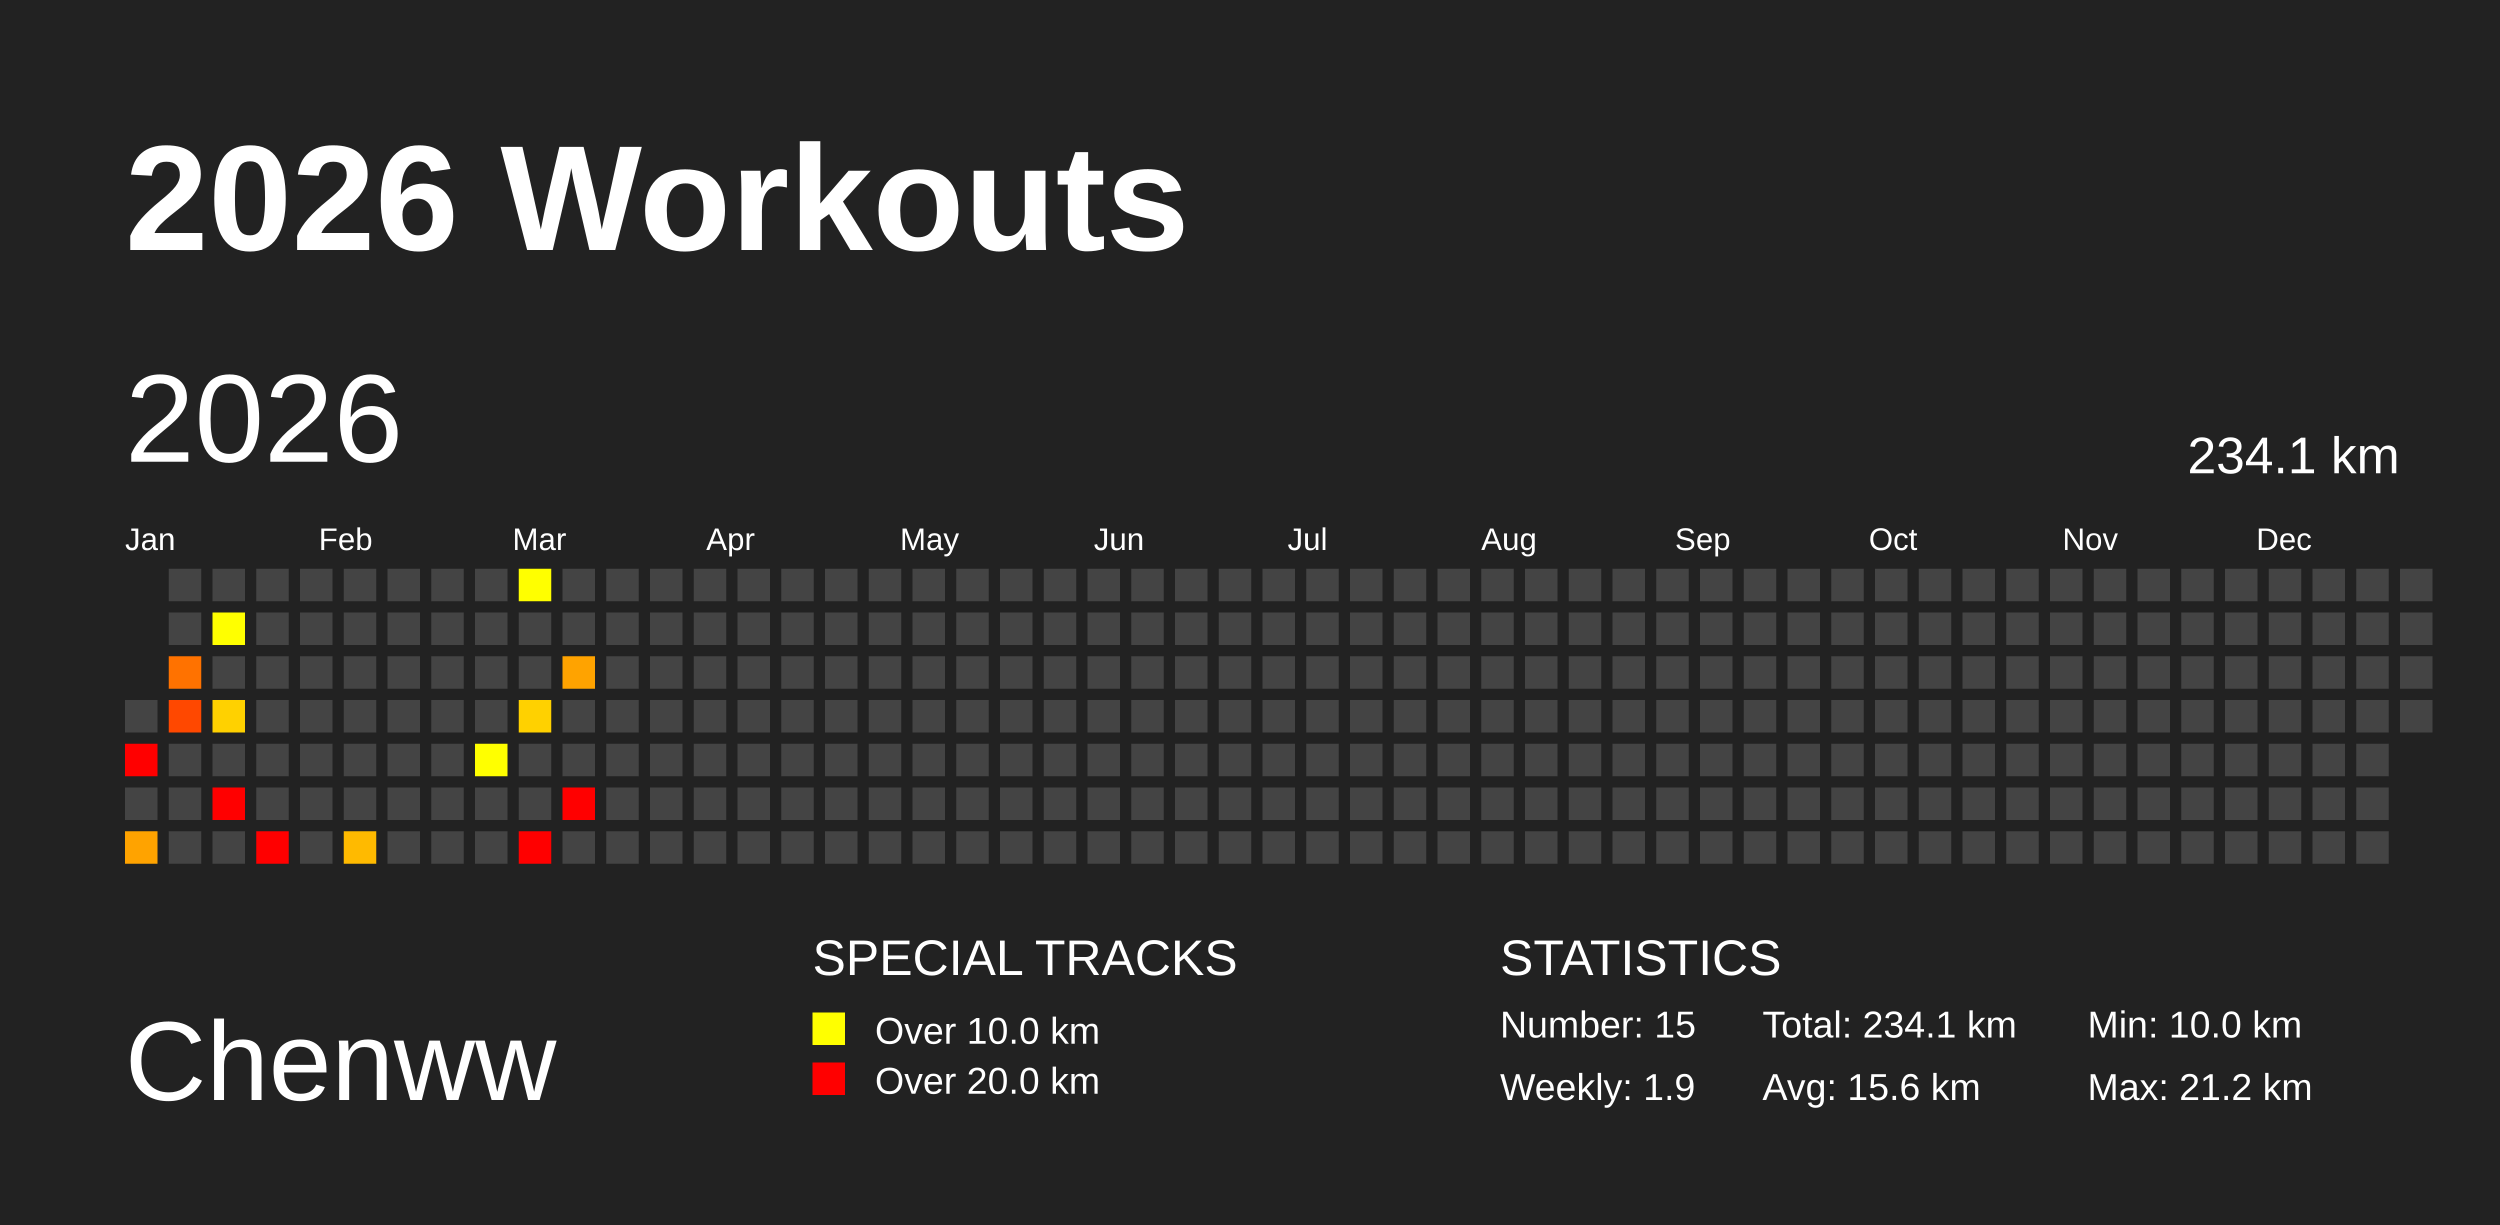
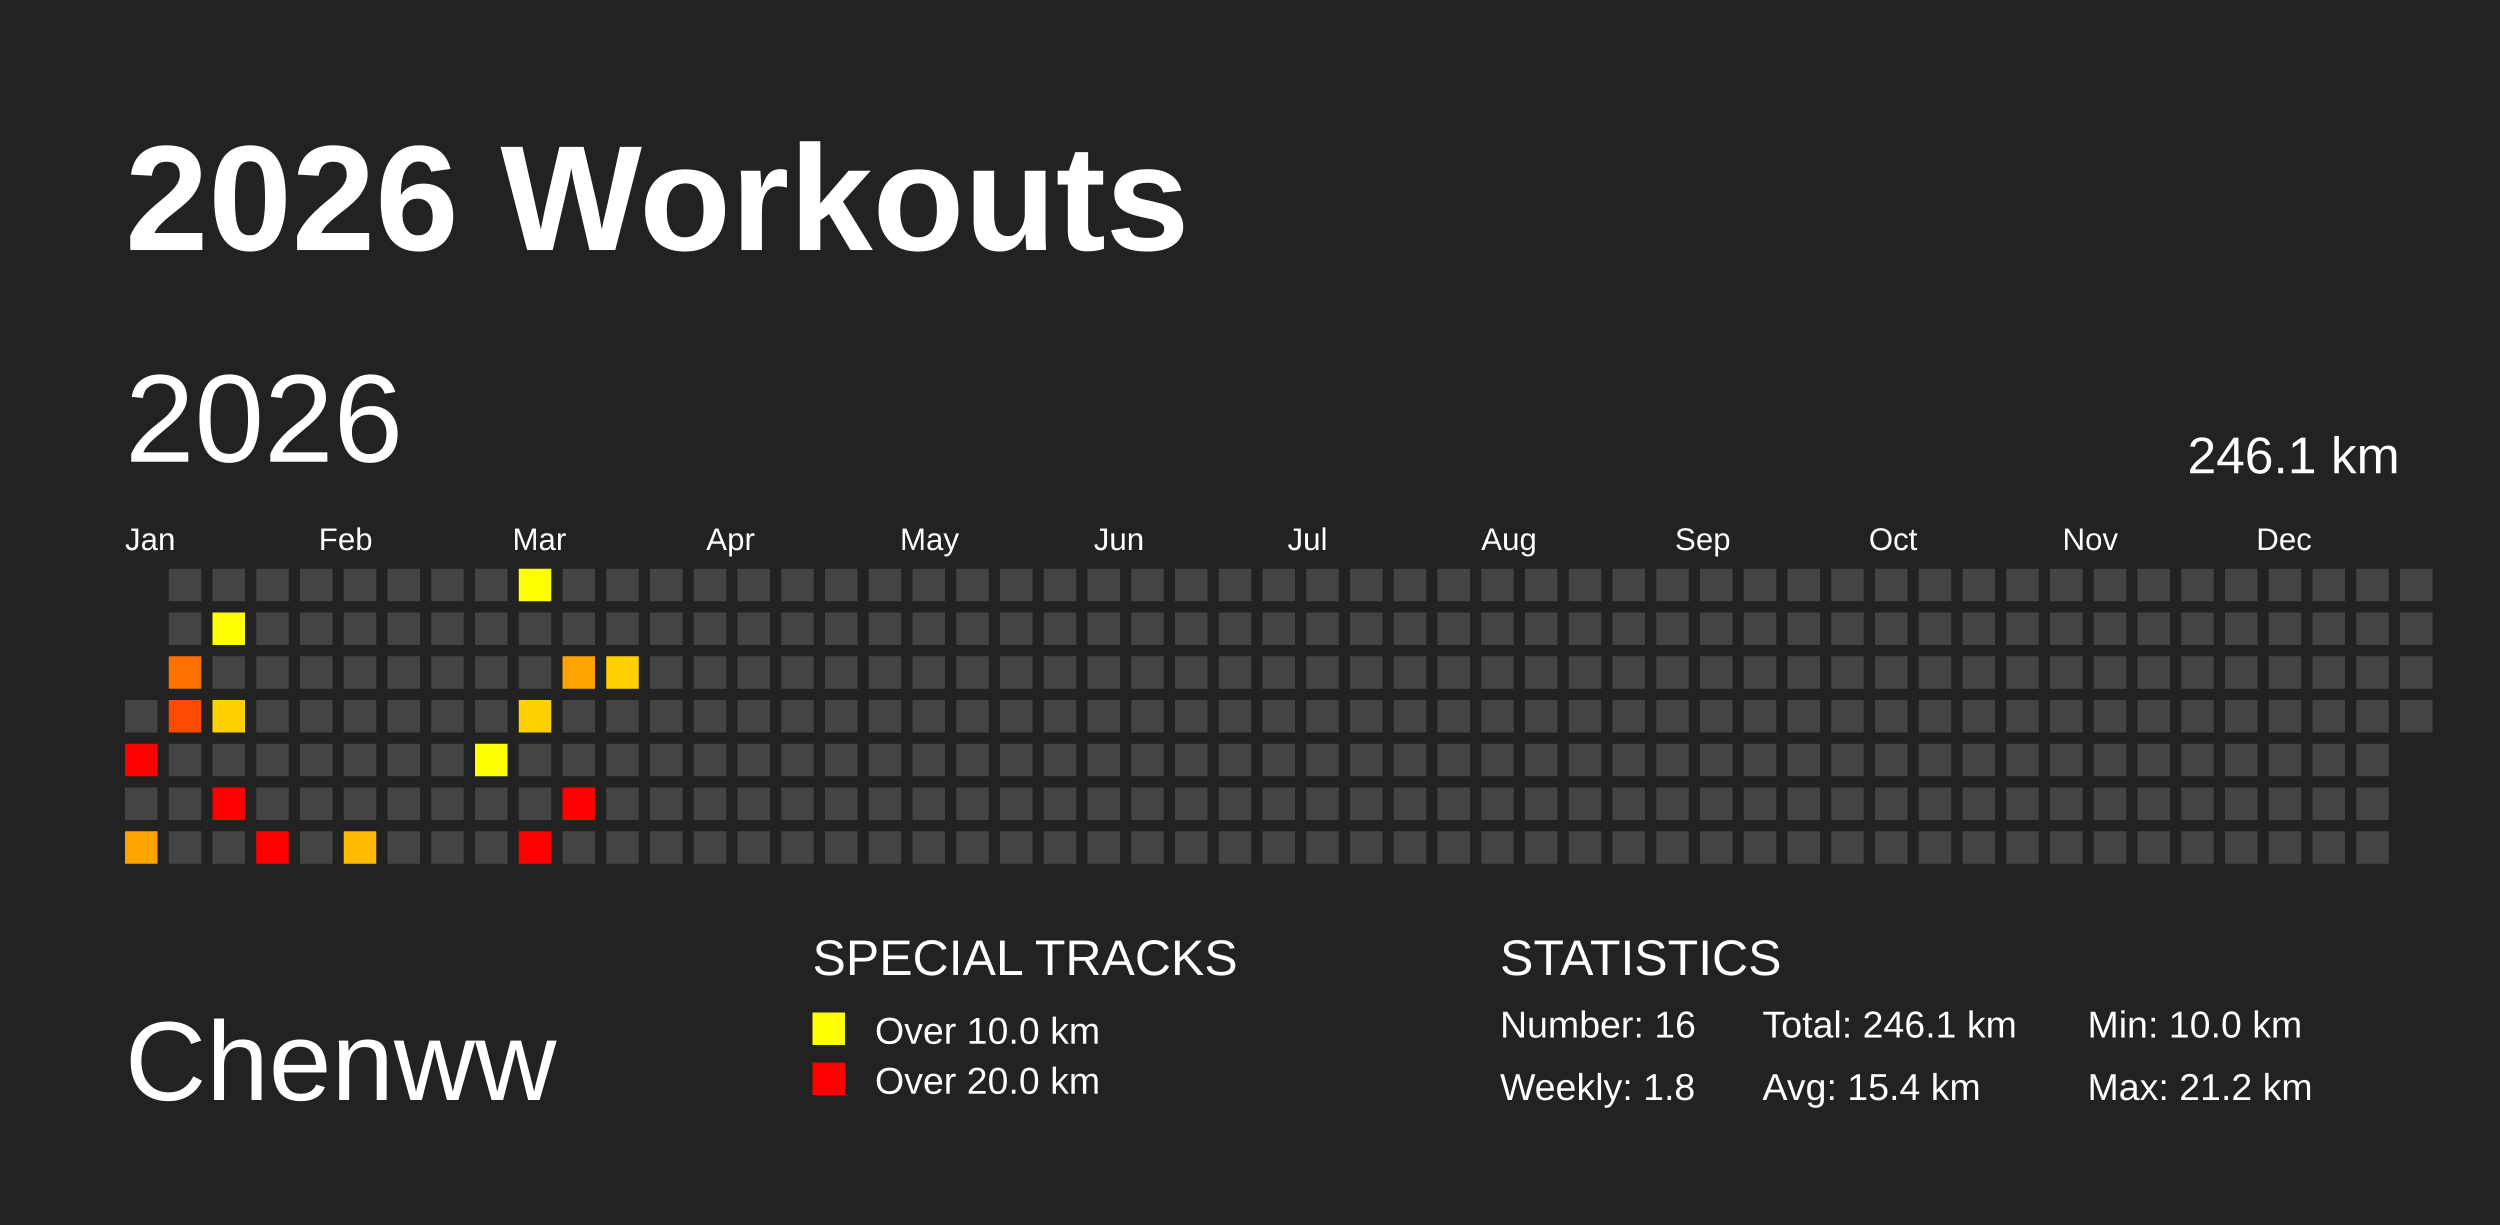
<svg xmlns="http://www.w3.org/2000/svg" baseProfile="full" height="98mm" version="1.1" viewBox="0,0,200,98" width="200mm">
  <defs />
  <rect fill="#222222" height="98" width="200" x="0" y="0" />
  <text fill="#FFFFFF" style="font-size:12px; font-family:Arial; font-weight:bold;" x="10" y="20">2026 Workouts</text>
  <text fill="#FFFFFF" style="font-size:9px; font-family:Arial" x="10" y="88">Chenww</text>
  <text fill="#FFFFFF" style="font-size:4px; font-family:Arial" x="65" y="78">SPECIAL TRACKS</text>
  <rect fill="yellow" height="2.6" width="2.6" x="65" y="81" />
  <text fill="#FFFFFF" style="font-size:3px; font-family:Arial" x="70" y="83.5">Over 10.0 km</text>
  <rect fill="red" height="2.6" width="2.6" x="65" y="85" />
  <text fill="#FFFFFF" style="font-size:3px; font-family:Arial" x="70" y="87.5">Over 20.0 km</text>
  <text fill="#FFFFFF" style="font-size:4px; font-family:Arial" x="120" y="78">STATISTICS</text>
-   <text fill="#FFFFFF" style="font-size:3px; font-family:Arial" x="120" y="83">Number: 15</text>
-   <text fill="#FFFFFF" style="font-size:3px; font-family:Arial" x="120" y="88">Weekly: 1.9</text>
-   <text fill="#FFFFFF" style="font-size:3px; font-family:Arial" x="141" y="83">Total: 234.1 km</text>
-   <text fill="#FFFFFF" style="font-size:3px; font-family:Arial" x="141" y="88">Avg: 15.6 km</text>
+   <text fill="#FFFFFF" style="font-size:3px; font-family:Arial" x="120" y="83">Number: 16</text>
+   <text fill="#FFFFFF" style="font-size:3px; font-family:Arial" x="120" y="88">Weekly: 1.8</text>
+   <text fill="#FFFFFF" style="font-size:3px; font-family:Arial" x="141" y="83">Total: 246.1 km</text>
+   <text fill="#FFFFFF" style="font-size:3px; font-family:Arial" x="141" y="88">Avg: 15.4 km</text>
  <text fill="#FFFFFF" style="font-size:3px; font-family:Arial" x="167" y="83">Min: 10.0 km</text>
  <text fill="#FFFFFF" style="font-size:3px; font-family:Arial" x="167" y="88">Max: 21.2 km</text>
  <text dominant-baseline="hanging" fill="#FFFFFF" style="font-size:10.0px; font-family:Arial;" x="10" y="30">2026</text>
-   <text dominant-baseline="hanging" fill="#FFFFFF" style="font-size:4.125px; font-family:Arial;" x="175" y="35">234.1 km</text>
+   <text dominant-baseline="hanging" fill="#FFFFFF" style="font-size:4.125px; font-family:Arial;" x="175" y="35">246.1 km</text>
  <text fill="#FFFFFF" style="font-size:2.5px; font-family:Arial" x="10.0" y="44">Jan</text>
  <text fill="#FFFFFF" style="font-size:2.5px; font-family:Arial" x="25.5" y="44">Feb</text>
  <text fill="#FFFFFF" style="font-size:2.5px; font-family:Arial" x="41.0" y="44">Mar</text>
  <text fill="#FFFFFF" style="font-size:2.5px; font-family:Arial" x="56.5" y="44">Apr</text>
  <text fill="#FFFFFF" style="font-size:2.5px; font-family:Arial" x="72.0" y="44">May</text>
  <text fill="#FFFFFF" style="font-size:2.5px; font-family:Arial" x="87.5" y="44">Jun</text>
  <text fill="#FFFFFF" style="font-size:2.5px; font-family:Arial" x="103.0" y="44">Jul</text>
  <text fill="#FFFFFF" style="font-size:2.5px; font-family:Arial" x="118.5" y="44">Aug</text>
  <text fill="#FFFFFF" style="font-size:2.5px; font-family:Arial" x="134.0" y="44">Sep</text>
  <text fill="#FFFFFF" style="font-size:2.5px; font-family:Arial" x="149.5" y="44">Oct</text>
  <text fill="#FFFFFF" style="font-size:2.5px; font-family:Arial" x="165.0" y="44">Nov</text>
  <text fill="#FFFFFF" style="font-size:2.5px; font-family:Arial" x="180.5" y="44">Dec</text>
  <rect fill="#444444" height="2.6" width="2.6" x="10.0" y="56.0" />
  <rect fill="red" height="2.6" width="2.6" x="10.0" y="59.5" />
  <rect fill="#444444" height="2.6" width="2.6" x="10.0" y="63.0" />
  <rect fill="#ffa300" height="2.6" width="2.6" x="10.0" y="66.5" />
  <rect fill="#444444" height="2.6" width="2.6" x="13.5" y="45.5" />
  <rect fill="#444444" height="2.6" width="2.6" x="13.5" y="49.0" />
  <rect fill="#ff7200" height="2.6" width="2.6" x="13.5" y="52.5" />
  <rect fill="#ff4800" height="2.6" width="2.6" x="13.5" y="56.0" />
  <rect fill="#444444" height="2.6" width="2.6" x="13.5" y="59.5" />
  <rect fill="#444444" height="2.6" width="2.6" x="13.5" y="63.0" />
  <rect fill="#444444" height="2.6" width="2.6" x="13.5" y="66.5" />
  <rect fill="#444444" height="2.6" width="2.6" x="17.0" y="45.5" />
  <rect fill="#ffff00" height="2.6" width="2.6" x="17.0" y="49.0" />
  <rect fill="#444444" height="2.6" width="2.6" x="17.0" y="52.5" />
  <rect fill="#ffd100" height="2.6" width="2.6" x="17.0" y="56.0" />
  <rect fill="#444444" height="2.6" width="2.6" x="17.0" y="59.5" />
  <rect fill="red" height="2.6" width="2.6" x="17.0" y="63.0" />
  <rect fill="#444444" height="2.6" width="2.6" x="17.0" y="66.5" />
  <rect fill="#444444" height="2.6" width="2.6" x="20.5" y="45.5" />
  <rect fill="#444444" height="2.6" width="2.6" x="20.5" y="49.0" />
  <rect fill="#444444" height="2.6" width="2.6" x="20.5" y="52.5" />
  <rect fill="#444444" height="2.6" width="2.6" x="20.5" y="56.0" />
  <rect fill="#444444" height="2.6" width="2.6" x="20.5" y="59.5" />
  <rect fill="#444444" height="2.6" width="2.6" x="20.5" y="63.0" />
  <rect fill="red" height="2.6" width="2.6" x="20.5" y="66.5" />
  <rect fill="#444444" height="2.6" width="2.6" x="24.0" y="45.5" />
  <rect fill="#444444" height="2.6" width="2.6" x="24.0" y="49.0" />
  <rect fill="#444444" height="2.6" width="2.6" x="24.0" y="52.5" />
  <rect fill="#444444" height="2.6" width="2.6" x="24.0" y="56.0" />
  <rect fill="#444444" height="2.6" width="2.6" x="24.0" y="59.5" />
  <rect fill="#444444" height="2.6" width="2.6" x="24.0" y="63.0" />
  <rect fill="#444444" height="2.6" width="2.6" x="24.0" y="66.5" />
  <rect fill="#444444" height="2.6" width="2.6" x="27.5" y="45.5" />
  <rect fill="#444444" height="2.6" width="2.6" x="27.5" y="49.0" />
  <rect fill="#444444" height="2.6" width="2.6" x="27.5" y="52.5" />
  <rect fill="#444444" height="2.6" width="2.6" x="27.5" y="56.0" />
  <rect fill="#444444" height="2.6" width="2.6" x="27.5" y="59.5" />
  <rect fill="#444444" height="2.6" width="2.6" x="27.5" y="63.0" />
  <rect fill="#ffba00" height="2.6" width="2.6" x="27.5" y="66.5" />
  <rect fill="#444444" height="2.6" width="2.6" x="31.0" y="45.5" />
  <rect fill="#444444" height="2.6" width="2.6" x="31.0" y="49.0" />
  <rect fill="#444444" height="2.6" width="2.6" x="31.0" y="52.5" />
  <rect fill="#444444" height="2.6" width="2.6" x="31.0" y="56.0" />
  <rect fill="#444444" height="2.6" width="2.6" x="31.0" y="59.5" />
  <rect fill="#444444" height="2.6" width="2.6" x="31.0" y="63.0" />
  <rect fill="#444444" height="2.6" width="2.6" x="31.0" y="66.5" />
  <rect fill="#444444" height="2.6" width="2.6" x="34.5" y="45.5" />
  <rect fill="#444444" height="2.6" width="2.6" x="34.5" y="49.0" />
  <rect fill="#444444" height="2.6" width="2.6" x="34.5" y="52.5" />
  <rect fill="#444444" height="2.6" width="2.6" x="34.5" y="56.0" />
  <rect fill="#444444" height="2.6" width="2.6" x="34.5" y="59.5" />
  <rect fill="#444444" height="2.6" width="2.6" x="34.5" y="63.0" />
  <rect fill="#444444" height="2.6" width="2.6" x="34.5" y="66.5" />
  <rect fill="#444444" height="2.6" width="2.6" x="38.0" y="45.5" />
  <rect fill="#444444" height="2.6" width="2.6" x="38.0" y="49.0" />
  <rect fill="#444444" height="2.6" width="2.6" x="38.0" y="52.5" />
  <rect fill="#444444" height="2.6" width="2.6" x="38.0" y="56.0" />
  <rect fill="#ffff00" height="2.6" width="2.6" x="38.0" y="59.5" />
  <rect fill="#444444" height="2.6" width="2.6" x="38.0" y="63.0" />
  <rect fill="#444444" height="2.6" width="2.6" x="38.0" y="66.5" />
  <rect fill="#ffff00" height="2.6" width="2.6" x="41.5" y="45.5" />
  <rect fill="#444444" height="2.6" width="2.6" x="41.5" y="49.0" />
  <rect fill="#444444" height="2.6" width="2.6" x="41.5" y="52.5" />
  <rect fill="#ffd100" height="2.6" width="2.6" x="41.5" y="56.0" />
  <rect fill="#444444" height="2.6" width="2.6" x="41.5" y="59.5" />
  <rect fill="#444444" height="2.6" width="2.6" x="41.5" y="63.0" />
  <rect fill="red" height="2.6" width="2.6" x="41.5" y="66.5" />
  <rect fill="#444444" height="2.6" width="2.6" x="45.0" y="45.5" />
  <rect fill="#444444" height="2.6" width="2.6" x="45.0" y="49.0" />
  <rect fill="#ffa300" height="2.6" width="2.6" x="45.0" y="52.5" />
  <rect fill="#444444" height="2.6" width="2.6" x="45.0" y="56.0" />
  <rect fill="#444444" height="2.6" width="2.6" x="45.0" y="59.5" />
  <rect fill="red" height="2.6" width="2.6" x="45.0" y="63.0" />
  <rect fill="#444444" height="2.6" width="2.6" x="45.0" y="66.5" />
  <rect fill="#444444" height="2.6" width="2.6" x="48.5" y="45.5" />
  <rect fill="#444444" height="2.6" width="2.6" x="48.5" y="49.0" />
-   <rect fill="#444444" height="2.6" width="2.6" x="48.5" y="52.5" />
+   <rect fill="#ffd100" height="2.6" width="2.6" x="48.5" y="52.5" />
  <rect fill="#444444" height="2.6" width="2.6" x="48.5" y="56.0" />
  <rect fill="#444444" height="2.6" width="2.6" x="48.5" y="59.5" />
  <rect fill="#444444" height="2.6" width="2.6" x="48.5" y="63.0" />
  <rect fill="#444444" height="2.6" width="2.6" x="48.5" y="66.5" />
  <rect fill="#444444" height="2.6" width="2.6" x="52.0" y="45.5" />
  <rect fill="#444444" height="2.6" width="2.6" x="52.0" y="49.0" />
  <rect fill="#444444" height="2.6" width="2.6" x="52.0" y="52.5" />
  <rect fill="#444444" height="2.6" width="2.6" x="52.0" y="56.0" />
  <rect fill="#444444" height="2.6" width="2.6" x="52.0" y="59.5" />
  <rect fill="#444444" height="2.6" width="2.6" x="52.0" y="63.0" />
  <rect fill="#444444" height="2.6" width="2.6" x="52.0" y="66.5" />
  <rect fill="#444444" height="2.6" width="2.6" x="55.5" y="45.5" />
  <rect fill="#444444" height="2.6" width="2.6" x="55.5" y="49.0" />
  <rect fill="#444444" height="2.6" width="2.6" x="55.5" y="52.5" />
  <rect fill="#444444" height="2.6" width="2.6" x="55.5" y="56.0" />
  <rect fill="#444444" height="2.6" width="2.6" x="55.5" y="59.5" />
  <rect fill="#444444" height="2.6" width="2.6" x="55.5" y="63.0" />
  <rect fill="#444444" height="2.6" width="2.6" x="55.5" y="66.5" />
  <rect fill="#444444" height="2.6" width="2.6" x="59.0" y="45.5" />
  <rect fill="#444444" height="2.6" width="2.6" x="59.0" y="49.0" />
  <rect fill="#444444" height="2.6" width="2.6" x="59.0" y="52.5" />
  <rect fill="#444444" height="2.6" width="2.6" x="59.0" y="56.0" />
  <rect fill="#444444" height="2.6" width="2.6" x="59.0" y="59.5" />
  <rect fill="#444444" height="2.6" width="2.6" x="59.0" y="63.0" />
  <rect fill="#444444" height="2.6" width="2.6" x="59.0" y="66.5" />
  <rect fill="#444444" height="2.6" width="2.6" x="62.5" y="45.5" />
  <rect fill="#444444" height="2.6" width="2.6" x="62.5" y="49.0" />
  <rect fill="#444444" height="2.6" width="2.6" x="62.5" y="52.5" />
  <rect fill="#444444" height="2.6" width="2.6" x="62.5" y="56.0" />
  <rect fill="#444444" height="2.6" width="2.6" x="62.5" y="59.5" />
  <rect fill="#444444" height="2.6" width="2.6" x="62.5" y="63.0" />
  <rect fill="#444444" height="2.6" width="2.6" x="62.5" y="66.5" />
  <rect fill="#444444" height="2.6" width="2.6" x="66.0" y="45.5" />
  <rect fill="#444444" height="2.6" width="2.6" x="66.0" y="49.0" />
  <rect fill="#444444" height="2.6" width="2.6" x="66.0" y="52.5" />
  <rect fill="#444444" height="2.6" width="2.6" x="66.0" y="56.0" />
  <rect fill="#444444" height="2.6" width="2.6" x="66.0" y="59.5" />
  <rect fill="#444444" height="2.6" width="2.6" x="66.0" y="63.0" />
  <rect fill="#444444" height="2.6" width="2.6" x="66.0" y="66.5" />
  <rect fill="#444444" height="2.6" width="2.6" x="69.5" y="45.5" />
  <rect fill="#444444" height="2.6" width="2.6" x="69.5" y="49.0" />
  <rect fill="#444444" height="2.6" width="2.6" x="69.5" y="52.5" />
  <rect fill="#444444" height="2.6" width="2.6" x="69.5" y="56.0" />
  <rect fill="#444444" height="2.6" width="2.6" x="69.5" y="59.5" />
  <rect fill="#444444" height="2.6" width="2.6" x="69.5" y="63.0" />
  <rect fill="#444444" height="2.6" width="2.6" x="69.5" y="66.5" />
  <rect fill="#444444" height="2.6" width="2.6" x="73.0" y="45.5" />
  <rect fill="#444444" height="2.6" width="2.6" x="73.0" y="49.0" />
  <rect fill="#444444" height="2.6" width="2.6" x="73.0" y="52.5" />
  <rect fill="#444444" height="2.6" width="2.6" x="73.0" y="56.0" />
  <rect fill="#444444" height="2.6" width="2.6" x="73.0" y="59.5" />
  <rect fill="#444444" height="2.6" width="2.6" x="73.0" y="63.0" />
  <rect fill="#444444" height="2.6" width="2.6" x="73.0" y="66.5" />
  <rect fill="#444444" height="2.6" width="2.6" x="76.5" y="45.5" />
  <rect fill="#444444" height="2.6" width="2.6" x="76.5" y="49.0" />
  <rect fill="#444444" height="2.6" width="2.6" x="76.5" y="52.5" />
  <rect fill="#444444" height="2.6" width="2.6" x="76.5" y="56.0" />
  <rect fill="#444444" height="2.6" width="2.6" x="76.5" y="59.5" />
  <rect fill="#444444" height="2.6" width="2.6" x="76.5" y="63.0" />
  <rect fill="#444444" height="2.6" width="2.6" x="76.5" y="66.5" />
  <rect fill="#444444" height="2.6" width="2.6" x="80.0" y="45.5" />
  <rect fill="#444444" height="2.6" width="2.6" x="80.0" y="49.0" />
  <rect fill="#444444" height="2.6" width="2.6" x="80.0" y="52.5" />
  <rect fill="#444444" height="2.6" width="2.6" x="80.0" y="56.0" />
  <rect fill="#444444" height="2.6" width="2.6" x="80.0" y="59.5" />
  <rect fill="#444444" height="2.6" width="2.6" x="80.0" y="63.0" />
  <rect fill="#444444" height="2.6" width="2.6" x="80.0" y="66.5" />
  <rect fill="#444444" height="2.6" width="2.6" x="83.5" y="45.5" />
  <rect fill="#444444" height="2.6" width="2.6" x="83.5" y="49.0" />
  <rect fill="#444444" height="2.6" width="2.6" x="83.5" y="52.5" />
  <rect fill="#444444" height="2.6" width="2.6" x="83.5" y="56.0" />
  <rect fill="#444444" height="2.6" width="2.6" x="83.5" y="59.5" />
  <rect fill="#444444" height="2.6" width="2.6" x="83.5" y="63.0" />
  <rect fill="#444444" height="2.6" width="2.6" x="83.5" y="66.5" />
  <rect fill="#444444" height="2.6" width="2.6" x="87.0" y="45.5" />
  <rect fill="#444444" height="2.6" width="2.6" x="87.0" y="49.0" />
  <rect fill="#444444" height="2.6" width="2.6" x="87.0" y="52.5" />
  <rect fill="#444444" height="2.6" width="2.6" x="87.0" y="56.0" />
  <rect fill="#444444" height="2.6" width="2.6" x="87.0" y="59.5" />
  <rect fill="#444444" height="2.6" width="2.6" x="87.0" y="63.0" />
  <rect fill="#444444" height="2.6" width="2.6" x="87.0" y="66.5" />
  <rect fill="#444444" height="2.6" width="2.6" x="90.5" y="45.5" />
  <rect fill="#444444" height="2.6" width="2.6" x="90.5" y="49.0" />
  <rect fill="#444444" height="2.6" width="2.6" x="90.5" y="52.5" />
  <rect fill="#444444" height="2.6" width="2.6" x="90.5" y="56.0" />
  <rect fill="#444444" height="2.6" width="2.6" x="90.5" y="59.5" />
  <rect fill="#444444" height="2.6" width="2.6" x="90.5" y="63.0" />
  <rect fill="#444444" height="2.6" width="2.6" x="90.5" y="66.5" />
  <rect fill="#444444" height="2.6" width="2.6" x="94.0" y="45.5" />
  <rect fill="#444444" height="2.6" width="2.6" x="94.0" y="49.0" />
  <rect fill="#444444" height="2.6" width="2.6" x="94.0" y="52.5" />
  <rect fill="#444444" height="2.6" width="2.6" x="94.0" y="56.0" />
  <rect fill="#444444" height="2.6" width="2.6" x="94.0" y="59.5" />
  <rect fill="#444444" height="2.6" width="2.6" x="94.0" y="63.0" />
  <rect fill="#444444" height="2.6" width="2.6" x="94.0" y="66.5" />
  <rect fill="#444444" height="2.6" width="2.6" x="97.5" y="45.5" />
  <rect fill="#444444" height="2.6" width="2.6" x="97.5" y="49.0" />
  <rect fill="#444444" height="2.6" width="2.6" x="97.5" y="52.5" />
  <rect fill="#444444" height="2.6" width="2.6" x="97.5" y="56.0" />
  <rect fill="#444444" height="2.6" width="2.6" x="97.5" y="59.5" />
  <rect fill="#444444" height="2.6" width="2.6" x="97.5" y="63.0" />
  <rect fill="#444444" height="2.6" width="2.6" x="97.5" y="66.5" />
  <rect fill="#444444" height="2.6" width="2.6" x="101.0" y="45.5" />
  <rect fill="#444444" height="2.6" width="2.6" x="101.0" y="49.0" />
  <rect fill="#444444" height="2.6" width="2.6" x="101.0" y="52.5" />
  <rect fill="#444444" height="2.6" width="2.6" x="101.0" y="56.0" />
  <rect fill="#444444" height="2.6" width="2.6" x="101.0" y="59.5" />
  <rect fill="#444444" height="2.6" width="2.6" x="101.0" y="63.0" />
  <rect fill="#444444" height="2.6" width="2.6" x="101.0" y="66.5" />
  <rect fill="#444444" height="2.6" width="2.6" x="104.5" y="45.5" />
  <rect fill="#444444" height="2.6" width="2.6" x="104.5" y="49.0" />
  <rect fill="#444444" height="2.6" width="2.6" x="104.5" y="52.5" />
  <rect fill="#444444" height="2.6" width="2.6" x="104.5" y="56.0" />
  <rect fill="#444444" height="2.6" width="2.6" x="104.5" y="59.5" />
  <rect fill="#444444" height="2.6" width="2.6" x="104.5" y="63.0" />
  <rect fill="#444444" height="2.6" width="2.6" x="104.5" y="66.5" />
  <rect fill="#444444" height="2.6" width="2.6" x="108.0" y="45.5" />
  <rect fill="#444444" height="2.6" width="2.6" x="108.0" y="49.0" />
  <rect fill="#444444" height="2.6" width="2.6" x="108.0" y="52.5" />
  <rect fill="#444444" height="2.6" width="2.6" x="108.0" y="56.0" />
  <rect fill="#444444" height="2.6" width="2.6" x="108.0" y="59.5" />
  <rect fill="#444444" height="2.6" width="2.6" x="108.0" y="63.0" />
  <rect fill="#444444" height="2.6" width="2.6" x="108.0" y="66.5" />
  <rect fill="#444444" height="2.6" width="2.6" x="111.5" y="45.5" />
  <rect fill="#444444" height="2.6" width="2.6" x="111.5" y="49.0" />
  <rect fill="#444444" height="2.6" width="2.6" x="111.5" y="52.5" />
  <rect fill="#444444" height="2.6" width="2.6" x="111.5" y="56.0" />
  <rect fill="#444444" height="2.6" width="2.6" x="111.5" y="59.5" />
  <rect fill="#444444" height="2.6" width="2.6" x="111.5" y="63.0" />
  <rect fill="#444444" height="2.6" width="2.6" x="111.5" y="66.5" />
  <rect fill="#444444" height="2.6" width="2.6" x="115.0" y="45.5" />
  <rect fill="#444444" height="2.6" width="2.6" x="115.0" y="49.0" />
  <rect fill="#444444" height="2.6" width="2.6" x="115.0" y="52.5" />
  <rect fill="#444444" height="2.6" width="2.6" x="115.0" y="56.0" />
  <rect fill="#444444" height="2.6" width="2.6" x="115.0" y="59.5" />
  <rect fill="#444444" height="2.6" width="2.6" x="115.0" y="63.0" />
  <rect fill="#444444" height="2.6" width="2.6" x="115.0" y="66.5" />
  <rect fill="#444444" height="2.6" width="2.6" x="118.5" y="45.5" />
  <rect fill="#444444" height="2.6" width="2.6" x="118.5" y="49.0" />
  <rect fill="#444444" height="2.6" width="2.6" x="118.5" y="52.5" />
  <rect fill="#444444" height="2.6" width="2.6" x="118.5" y="56.0" />
  <rect fill="#444444" height="2.6" width="2.6" x="118.5" y="59.5" />
  <rect fill="#444444" height="2.6" width="2.6" x="118.5" y="63.0" />
  <rect fill="#444444" height="2.6" width="2.6" x="118.5" y="66.5" />
  <rect fill="#444444" height="2.6" width="2.6" x="122.0" y="45.5" />
  <rect fill="#444444" height="2.6" width="2.6" x="122.0" y="49.0" />
  <rect fill="#444444" height="2.6" width="2.6" x="122.0" y="52.5" />
  <rect fill="#444444" height="2.6" width="2.6" x="122.0" y="56.0" />
  <rect fill="#444444" height="2.6" width="2.6" x="122.0" y="59.5" />
  <rect fill="#444444" height="2.6" width="2.6" x="122.0" y="63.0" />
  <rect fill="#444444" height="2.6" width="2.6" x="122.0" y="66.5" />
  <rect fill="#444444" height="2.6" width="2.6" x="125.5" y="45.5" />
  <rect fill="#444444" height="2.6" width="2.6" x="125.5" y="49.0" />
  <rect fill="#444444" height="2.6" width="2.6" x="125.5" y="52.5" />
  <rect fill="#444444" height="2.6" width="2.6" x="125.5" y="56.0" />
  <rect fill="#444444" height="2.6" width="2.6" x="125.5" y="59.5" />
  <rect fill="#444444" height="2.6" width="2.6" x="125.5" y="63.0" />
  <rect fill="#444444" height="2.6" width="2.6" x="125.5" y="66.5" />
  <rect fill="#444444" height="2.6" width="2.6" x="129.0" y="45.5" />
  <rect fill="#444444" height="2.6" width="2.6" x="129.0" y="49.0" />
  <rect fill="#444444" height="2.6" width="2.6" x="129.0" y="52.5" />
  <rect fill="#444444" height="2.6" width="2.6" x="129.0" y="56.0" />
  <rect fill="#444444" height="2.6" width="2.6" x="129.0" y="59.5" />
  <rect fill="#444444" height="2.6" width="2.6" x="129.0" y="63.0" />
  <rect fill="#444444" height="2.6" width="2.6" x="129.0" y="66.5" />
  <rect fill="#444444" height="2.6" width="2.6" x="132.5" y="45.5" />
  <rect fill="#444444" height="2.6" width="2.6" x="132.5" y="49.0" />
  <rect fill="#444444" height="2.6" width="2.6" x="132.5" y="52.5" />
  <rect fill="#444444" height="2.6" width="2.6" x="132.5" y="56.0" />
  <rect fill="#444444" height="2.6" width="2.6" x="132.5" y="59.5" />
  <rect fill="#444444" height="2.6" width="2.6" x="132.5" y="63.0" />
  <rect fill="#444444" height="2.6" width="2.6" x="132.5" y="66.5" />
  <rect fill="#444444" height="2.6" width="2.6" x="136.0" y="45.5" />
  <rect fill="#444444" height="2.6" width="2.6" x="136.0" y="49.0" />
  <rect fill="#444444" height="2.6" width="2.6" x="136.0" y="52.5" />
  <rect fill="#444444" height="2.6" width="2.6" x="136.0" y="56.0" />
  <rect fill="#444444" height="2.6" width="2.6" x="136.0" y="59.5" />
  <rect fill="#444444" height="2.6" width="2.6" x="136.0" y="63.0" />
  <rect fill="#444444" height="2.6" width="2.6" x="136.0" y="66.5" />
  <rect fill="#444444" height="2.6" width="2.6" x="139.5" y="45.5" />
  <rect fill="#444444" height="2.6" width="2.6" x="139.5" y="49.0" />
  <rect fill="#444444" height="2.6" width="2.6" x="139.5" y="52.5" />
  <rect fill="#444444" height="2.6" width="2.6" x="139.5" y="56.0" />
  <rect fill="#444444" height="2.6" width="2.6" x="139.5" y="59.5" />
  <rect fill="#444444" height="2.6" width="2.6" x="139.5" y="63.0" />
  <rect fill="#444444" height="2.6" width="2.6" x="139.5" y="66.5" />
  <rect fill="#444444" height="2.6" width="2.6" x="143.0" y="45.5" />
  <rect fill="#444444" height="2.6" width="2.6" x="143.0" y="49.0" />
  <rect fill="#444444" height="2.6" width="2.6" x="143.0" y="52.5" />
  <rect fill="#444444" height="2.6" width="2.6" x="143.0" y="56.0" />
  <rect fill="#444444" height="2.6" width="2.6" x="143.0" y="59.5" />
  <rect fill="#444444" height="2.6" width="2.6" x="143.0" y="63.0" />
  <rect fill="#444444" height="2.6" width="2.6" x="143.0" y="66.5" />
  <rect fill="#444444" height="2.6" width="2.6" x="146.5" y="45.5" />
  <rect fill="#444444" height="2.6" width="2.6" x="146.5" y="49.0" />
  <rect fill="#444444" height="2.6" width="2.6" x="146.5" y="52.5" />
  <rect fill="#444444" height="2.6" width="2.6" x="146.5" y="56.0" />
  <rect fill="#444444" height="2.6" width="2.6" x="146.5" y="59.5" />
  <rect fill="#444444" height="2.6" width="2.6" x="146.5" y="63.0" />
  <rect fill="#444444" height="2.6" width="2.6" x="146.5" y="66.5" />
  <rect fill="#444444" height="2.6" width="2.6" x="150.0" y="45.5" />
  <rect fill="#444444" height="2.6" width="2.6" x="150.0" y="49.0" />
  <rect fill="#444444" height="2.6" width="2.6" x="150.0" y="52.5" />
  <rect fill="#444444" height="2.6" width="2.6" x="150.0" y="56.0" />
  <rect fill="#444444" height="2.6" width="2.6" x="150.0" y="59.5" />
  <rect fill="#444444" height="2.6" width="2.6" x="150.0" y="63.0" />
  <rect fill="#444444" height="2.6" width="2.6" x="150.0" y="66.5" />
  <rect fill="#444444" height="2.6" width="2.6" x="153.5" y="45.5" />
  <rect fill="#444444" height="2.6" width="2.6" x="153.5" y="49.0" />
  <rect fill="#444444" height="2.6" width="2.6" x="153.5" y="52.5" />
  <rect fill="#444444" height="2.6" width="2.6" x="153.5" y="56.0" />
  <rect fill="#444444" height="2.6" width="2.6" x="153.5" y="59.5" />
  <rect fill="#444444" height="2.6" width="2.6" x="153.5" y="63.0" />
  <rect fill="#444444" height="2.6" width="2.6" x="153.5" y="66.5" />
  <rect fill="#444444" height="2.6" width="2.6" x="157.0" y="45.5" />
  <rect fill="#444444" height="2.6" width="2.6" x="157.0" y="49.0" />
  <rect fill="#444444" height="2.6" width="2.6" x="157.0" y="52.5" />
  <rect fill="#444444" height="2.6" width="2.6" x="157.0" y="56.0" />
  <rect fill="#444444" height="2.6" width="2.6" x="157.0" y="59.5" />
  <rect fill="#444444" height="2.6" width="2.6" x="157.0" y="63.0" />
  <rect fill="#444444" height="2.6" width="2.6" x="157.0" y="66.5" />
  <rect fill="#444444" height="2.6" width="2.6" x="160.5" y="45.5" />
  <rect fill="#444444" height="2.6" width="2.6" x="160.5" y="49.0" />
  <rect fill="#444444" height="2.6" width="2.6" x="160.5" y="52.5" />
  <rect fill="#444444" height="2.6" width="2.6" x="160.5" y="56.0" />
  <rect fill="#444444" height="2.6" width="2.6" x="160.5" y="59.5" />
  <rect fill="#444444" height="2.6" width="2.6" x="160.5" y="63.0" />
  <rect fill="#444444" height="2.6" width="2.6" x="160.5" y="66.5" />
  <rect fill="#444444" height="2.6" width="2.6" x="164.0" y="45.5" />
  <rect fill="#444444" height="2.6" width="2.6" x="164.0" y="49.0" />
  <rect fill="#444444" height="2.6" width="2.6" x="164.0" y="52.5" />
  <rect fill="#444444" height="2.6" width="2.6" x="164.0" y="56.0" />
  <rect fill="#444444" height="2.6" width="2.6" x="164.0" y="59.5" />
  <rect fill="#444444" height="2.6" width="2.6" x="164.0" y="63.0" />
  <rect fill="#444444" height="2.6" width="2.6" x="164.0" y="66.5" />
  <rect fill="#444444" height="2.6" width="2.6" x="167.5" y="45.5" />
  <rect fill="#444444" height="2.6" width="2.6" x="167.5" y="49.0" />
  <rect fill="#444444" height="2.6" width="2.6" x="167.5" y="52.5" />
  <rect fill="#444444" height="2.6" width="2.6" x="167.5" y="56.0" />
  <rect fill="#444444" height="2.6" width="2.6" x="167.5" y="59.5" />
  <rect fill="#444444" height="2.6" width="2.6" x="167.5" y="63.0" />
  <rect fill="#444444" height="2.6" width="2.6" x="167.5" y="66.5" />
  <rect fill="#444444" height="2.6" width="2.6" x="171.0" y="45.5" />
  <rect fill="#444444" height="2.6" width="2.6" x="171.0" y="49.0" />
  <rect fill="#444444" height="2.6" width="2.6" x="171.0" y="52.5" />
  <rect fill="#444444" height="2.6" width="2.6" x="171.0" y="56.0" />
  <rect fill="#444444" height="2.6" width="2.6" x="171.0" y="59.5" />
  <rect fill="#444444" height="2.6" width="2.6" x="171.0" y="63.0" />
  <rect fill="#444444" height="2.6" width="2.6" x="171.0" y="66.5" />
  <rect fill="#444444" height="2.6" width="2.6" x="174.5" y="45.5" />
  <rect fill="#444444" height="2.6" width="2.6" x="174.5" y="49.0" />
  <rect fill="#444444" height="2.6" width="2.6" x="174.5" y="52.5" />
  <rect fill="#444444" height="2.6" width="2.6" x="174.5" y="56.0" />
  <rect fill="#444444" height="2.6" width="2.6" x="174.5" y="59.5" />
  <rect fill="#444444" height="2.6" width="2.6" x="174.5" y="63.0" />
  <rect fill="#444444" height="2.6" width="2.6" x="174.5" y="66.5" />
  <rect fill="#444444" height="2.6" width="2.6" x="178.0" y="45.5" />
  <rect fill="#444444" height="2.6" width="2.6" x="178.0" y="49.0" />
  <rect fill="#444444" height="2.6" width="2.6" x="178.0" y="52.5" />
  <rect fill="#444444" height="2.6" width="2.6" x="178.0" y="56.0" />
  <rect fill="#444444" height="2.6" width="2.6" x="178.0" y="59.5" />
  <rect fill="#444444" height="2.6" width="2.6" x="178.0" y="63.0" />
  <rect fill="#444444" height="2.6" width="2.6" x="178.0" y="66.5" />
  <rect fill="#444444" height="2.6" width="2.6" x="181.5" y="45.5" />
  <rect fill="#444444" height="2.6" width="2.6" x="181.5" y="49.0" />
  <rect fill="#444444" height="2.6" width="2.6" x="181.5" y="52.5" />
  <rect fill="#444444" height="2.6" width="2.6" x="181.5" y="56.0" />
  <rect fill="#444444" height="2.6" width="2.6" x="181.5" y="59.5" />
  <rect fill="#444444" height="2.6" width="2.6" x="181.5" y="63.0" />
  <rect fill="#444444" height="2.6" width="2.6" x="181.5" y="66.5" />
  <rect fill="#444444" height="2.6" width="2.6" x="185.0" y="45.5" />
  <rect fill="#444444" height="2.6" width="2.6" x="185.0" y="49.0" />
  <rect fill="#444444" height="2.6" width="2.6" x="185.0" y="52.5" />
  <rect fill="#444444" height="2.6" width="2.6" x="185.0" y="56.0" />
  <rect fill="#444444" height="2.6" width="2.6" x="185.0" y="59.5" />
  <rect fill="#444444" height="2.6" width="2.6" x="185.0" y="63.0" />
  <rect fill="#444444" height="2.6" width="2.6" x="185.0" y="66.5" />
  <rect fill="#444444" height="2.6" width="2.6" x="188.5" y="45.5" />
  <rect fill="#444444" height="2.6" width="2.6" x="188.5" y="49.0" />
  <rect fill="#444444" height="2.6" width="2.6" x="188.5" y="52.5" />
  <rect fill="#444444" height="2.6" width="2.6" x="188.5" y="56.0" />
  <rect fill="#444444" height="2.6" width="2.6" x="188.5" y="59.5" />
  <rect fill="#444444" height="2.6" width="2.6" x="188.5" y="63.0" />
  <rect fill="#444444" height="2.6" width="2.6" x="188.5" y="66.5" />
  <rect fill="#444444" height="2.6" width="2.6" x="192.0" y="45.5" />
  <rect fill="#444444" height="2.6" width="2.6" x="192.0" y="49.0" />
  <rect fill="#444444" height="2.6" width="2.6" x="192.0" y="52.5" />
  <rect fill="#444444" height="2.6" width="2.6" x="192.0" y="56.0" />
</svg>
